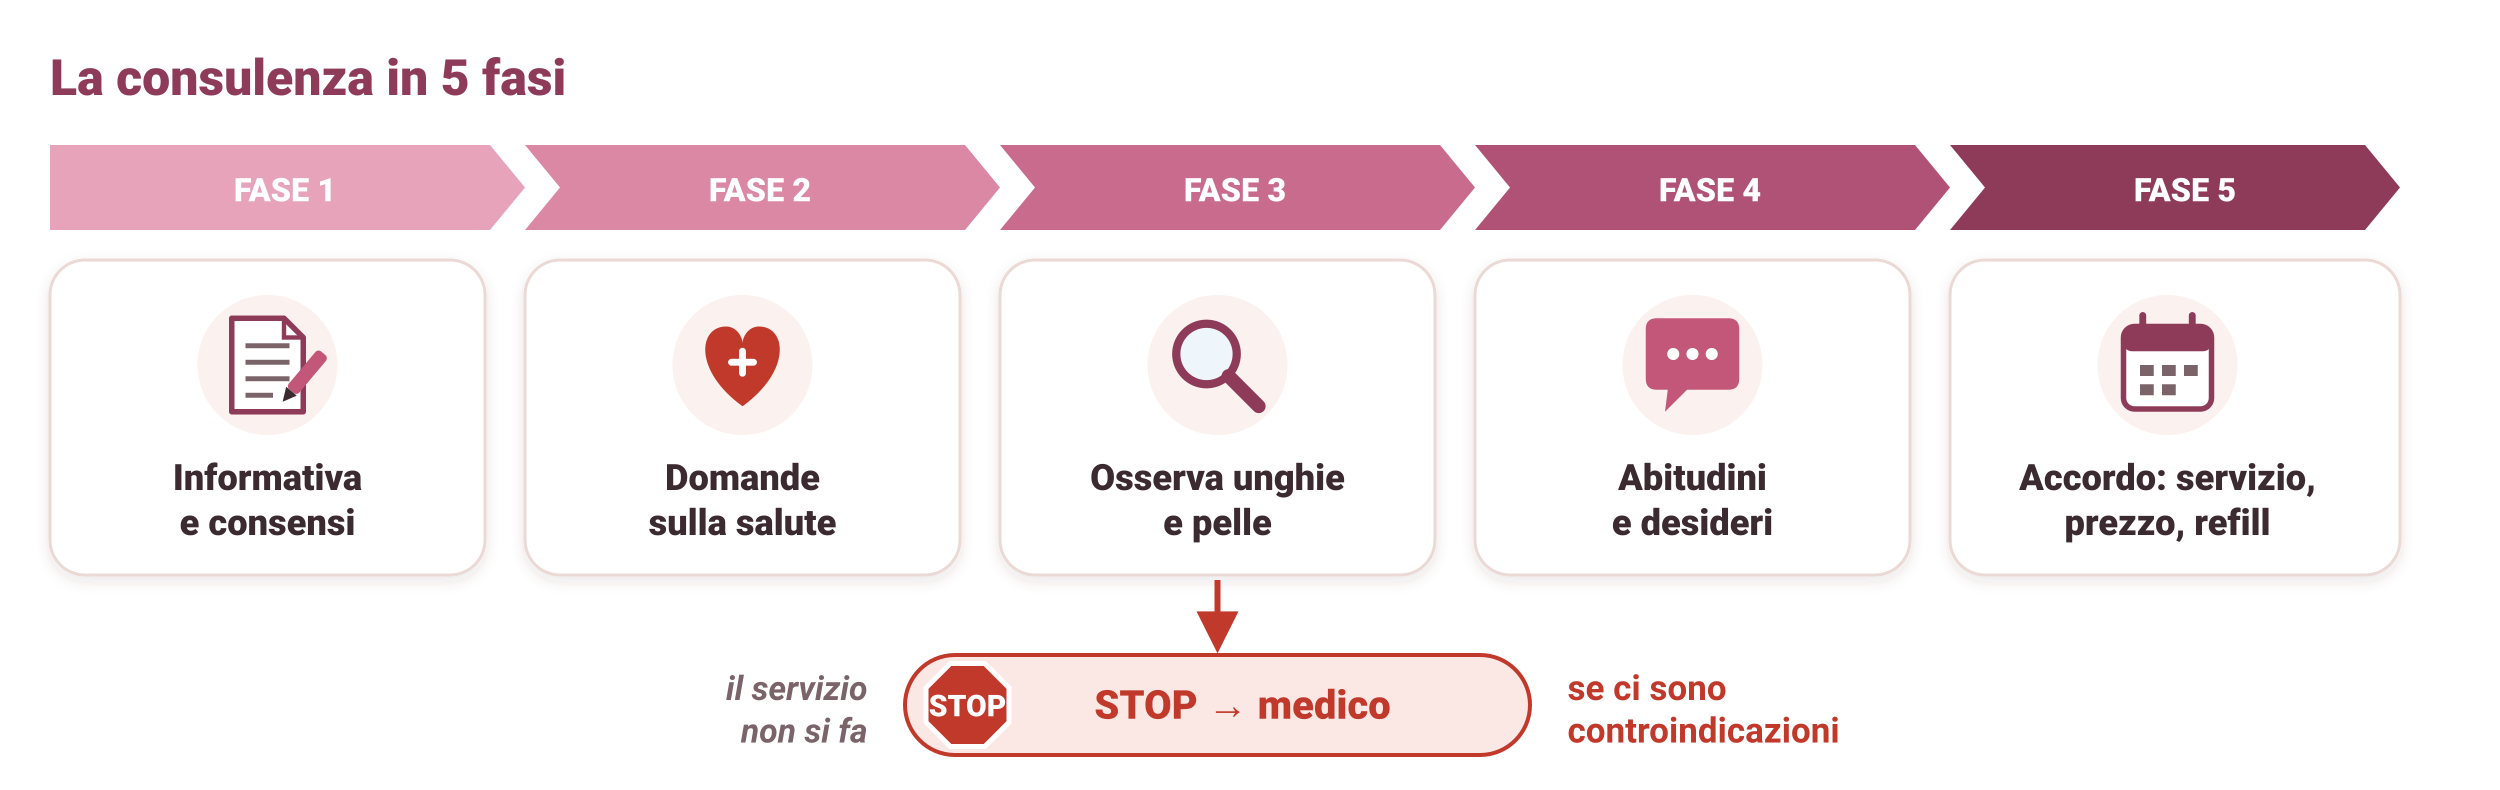
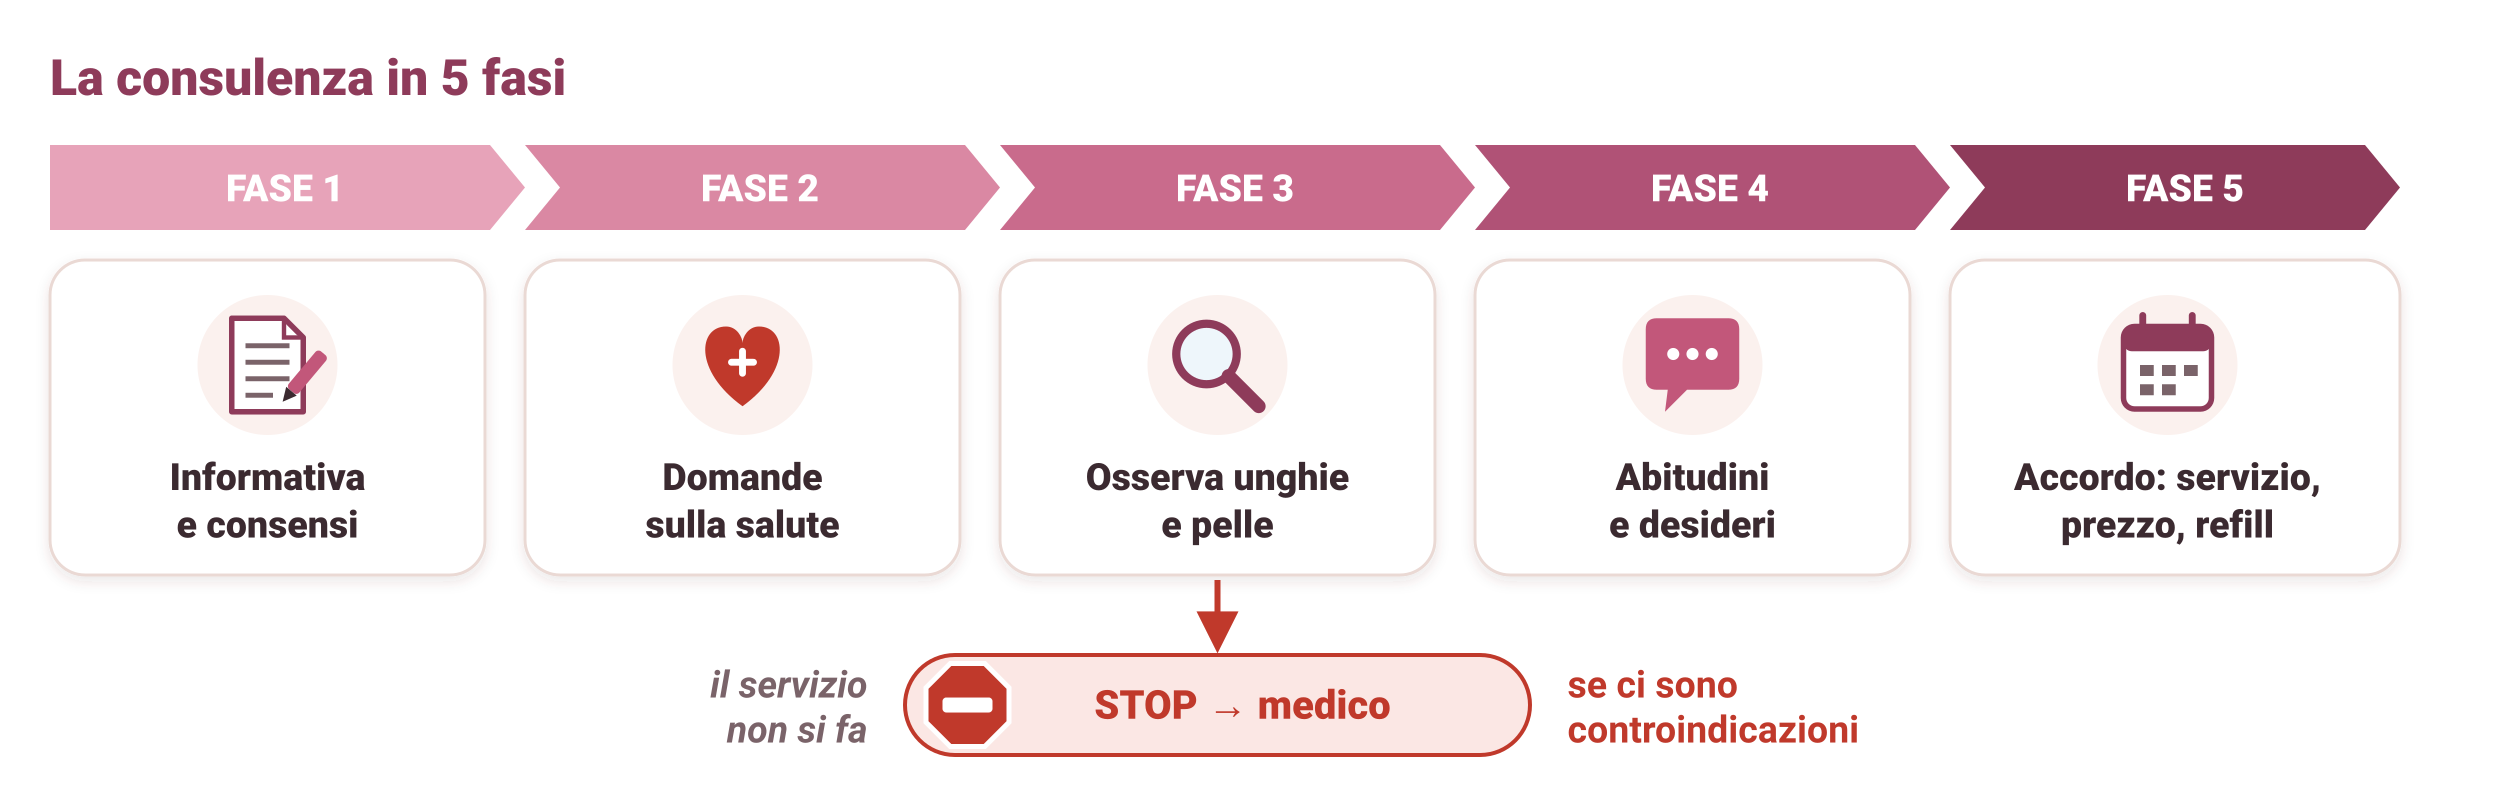
<svg xmlns="http://www.w3.org/2000/svg" viewBox="0 0 1000 316" width="1000" height="316" font-family="system-ui, -apple-system, 'Segoe UI', Roboto, Arial, sans-serif" role="img">
  <rect width="100%" height="100%" fill="#ffffff" />
  <defs>
    <marker id="ar" viewBox="0 0 10 10" refX="8" refY="5" markerWidth="7" markerHeight="7" orient="auto-start-reverse">
      <path d="M0,0 L10,5 L0,10 z" fill="#8e3b5a" />
    </marker>
    <marker id="arw" viewBox="0 0 10 10" refX="8" refY="5" markerWidth="7" markerHeight="7" orient="auto-start-reverse">
      <path d="M0,0 L10,5 L0,10 z" fill="#7a6369" />
    </marker>
    <marker id="ag" viewBox="0 0 10 10" refX="8" refY="5" markerWidth="7" markerHeight="7" orient="auto-start-reverse">
      <path d="M0,0 L10,5 L0,10 z" fill="#555555" />
    </marker>
    <marker id="are" viewBox="0 0 10 10" refX="8" refY="5" markerWidth="7" markerHeight="7" orient="auto-start-reverse">
      <path d="M0,0 L10,5 L0,10 z" fill="#c0392b" />
    </marker>
    <marker id="aro" viewBox="0 0 10 10" refX="8" refY="5" markerWidth="7" markerHeight="7" orient="auto-start-reverse">
      <path d="M0,0 L10,5 L0,10 z" fill="#2f8a5b" />
    </marker>
    <marker id="arwn" viewBox="0 0 10 10" refX="8" refY="5" markerWidth="7" markerHeight="7" orient="auto-start-reverse">
      <path d="M0,0 L10,5 L0,10 z" fill="#b7791f" />
    </marker>
    <marker id="arv" viewBox="0 0 10 10" refX="8" refY="5" markerWidth="7" markerHeight="7" orient="auto-start-reverse">
      <path d="M0,0 L10,5 L0,10 z" fill="#9a6be0" />
    </marker>
    <filter id="cSh" x="-10%" y="-10%" width="120%" height="130%">
      <feDropShadow dx="0" dy="2" stdDeviation="2.5" flood-color="#5a2a3a" flood-opacity=".12" />
    </filter>
  </defs>
  <text x="20.0" y="38.0" font-size="20" text-anchor="start" font-weight="800" fill="#8e3b5a">La consulenza in 5 fasi</text>
  <path d="M20.0,58.0 L196.0,58.0 L210.0,75.0 L196.0,92.0 L20.0,92.0 Z" fill="#e7a3b9" />
-   <text x="114.0" y="80.5" font-size="13" text-anchor="middle" font-weight="800" fill="#fff">FASE 1</text>
+   <text x="114.0" y="80.5" font-size="15" text-anchor="middle" font-weight="800" fill="#fff">FASE 1</text>
  <rect x="20.0" y="104.0" width="174.0" height="126.0" rx="14" fill="#fff" stroke="#ead9d4" stroke-width="1.2" filter="url(#cSh)" />
  <circle cx="107.0" cy="146" r="28" fill="#fbf1ee" />
  <g transform="translate(107.0,146.0) scale(1.100)">
    <path d="M-13,-17 L6,-17 L13,-10 L13,17 L-13,17 Z" fill="#fff" stroke="#8e3b5a" stroke-width="2" stroke-linejoin="round" />
    <path d="M6,-17 L6,-10 L13,-10" fill="none" stroke="#8e3b5a" stroke-width="1.6" />
    <line x1="-8" y1="-7" x2="8" y2="-7" stroke="#7a6369" stroke-width="1.8" />
    <line x1="-8" y1="-1" x2="8" y2="-1" stroke="#7a6369" stroke-width="1.8" />
    <line x1="-8" y1="5" x2="8" y2="5" stroke="#7a6369" stroke-width="1.8" />
    <line x1="-8" y1="11" x2="2" y2="11" stroke="#7a6369" stroke-width="1.8" />
    <g transform="translate(10,8) rotate(40)">
      <rect x="-2.5" y="-16" width="5" height="18" rx="1.5" fill="#c2577a" />
      <path d="M-2.5,2 L0,7 L2.5,2 Z" fill="#3b2a30" />
    </g>
  </g>
-   <text x="107.0" y="196.0" font-size="14.5" text-anchor="middle" font-weight="800" fill="#3b2a30">Informativa</text>
-   <text x="107.0" y="214.0" font-size="14.5" text-anchor="middle" font-weight="800" fill="#3b2a30">e consensi</text>
+   <text x="107.0" y="196.0" font-size="15" text-anchor="middle" font-weight="800" fill="#3b2a30">Informativa</text>
+   <text x="107.0" y="215.0" font-size="15" text-anchor="middle" font-weight="800" fill="#3b2a30">e consensi</text>
  <path d="M210.0,58.0 L386.0,58.0 L400.0,75.0 L386.0,92.0 L210.0,92.0 L224.0,75.0 Z" fill="#da88a3" />
-   <text x="304.0" y="80.5" font-size="13" text-anchor="middle" font-weight="800" fill="#fff">FASE 2</text>
+   <text x="304.0" y="80.5" font-size="15" text-anchor="middle" font-weight="800" fill="#fff">FASE 2</text>
  <rect x="210.0" y="104.0" width="174.0" height="126.0" rx="14" fill="#fff" stroke="#ead9d4" stroke-width="1.2" filter="url(#cSh)" />
  <circle cx="297.0" cy="146" r="28" fill="#fbf1ee" />
  <g transform="translate(297.0,146.0) scale(1.100)">
    <path d="M0,15 C-18,2 -16,-14 -6,-14 C-2,-14 0,-10 0,-8 C0,-10 2,-14 6,-14 C16,-14 18,2 0,15 Z" fill="#c0392b" />
    <path d="M-4,-1 L4,-1 M0,-5 L0,3" stroke="#fff" stroke-width="2.5" stroke-linecap="round" />
  </g>
-   <text x="297.0" y="196.0" font-size="14.5" text-anchor="middle" font-weight="800" fill="#3b2a30">Domande</text>
-   <text x="297.0" y="214.0" font-size="14.5" text-anchor="middle" font-weight="800" fill="#3b2a30">sulla salute</text>
+   <text x="297.0" y="196.0" font-size="15" text-anchor="middle" font-weight="800" fill="#3b2a30">Domande</text>
+   <text x="297.0" y="215.0" font-size="15" text-anchor="middle" font-weight="800" fill="#3b2a30">sulla salute</text>
  <path d="M400.0,58.0 L576.0,58.0 L590.0,75.0 L576.0,92.0 L400.0,92.0 L414.0,75.0 Z" fill="#c96b8c" />
-   <text x="494.0" y="80.5" font-size="13" text-anchor="middle" font-weight="800" fill="#fff">FASE 3</text>
+   <text x="494.0" y="80.5" font-size="15" text-anchor="middle" font-weight="800" fill="#fff">FASE 3</text>
  <rect x="400.0" y="104.0" width="174.0" height="126.0" rx="14" fill="#fff" stroke="#ead9d4" stroke-width="1.2" filter="url(#cSh)" />
  <circle cx="487.0" cy="146" r="28" fill="#fbf1ee" />
  <g transform="translate(487.0,146.0) scale(1.100)">
    <circle cx="-4" cy="-4" r="11" fill="#eef6fb" stroke="#8e3b5a" stroke-width="3" />
    <line x1="4" y1="4" x2="15" y2="15" stroke="#8e3b5a" stroke-width="5" stroke-linecap="round" />
  </g>
-   <text x="487.0" y="196.0" font-size="14.5" text-anchor="middle" font-weight="800" fill="#3b2a30">Osserva unghie</text>
-   <text x="487.0" y="214.0" font-size="14.5" text-anchor="middle" font-weight="800" fill="#3b2a30">e pelle</text>
+   <text x="487.0" y="196.0" font-size="15" text-anchor="middle" font-weight="800" fill="#3b2a30">Osserva unghie</text>
+   <text x="487.0" y="215.0" font-size="15" text-anchor="middle" font-weight="800" fill="#3b2a30">e pelle</text>
  <path d="M590.0,58.0 L766.0,58.0 L780.0,75.0 L766.0,92.0 L590.0,92.0 L604.0,75.0 Z" fill="#b05276" />
-   <text x="684.0" y="80.5" font-size="13" text-anchor="middle" font-weight="800" fill="#fff">FASE 4</text>
+   <text x="684.0" y="80.5" font-size="15" text-anchor="middle" font-weight="800" fill="#fff">FASE 4</text>
  <rect x="590.0" y="104.0" width="174.0" height="126.0" rx="14" fill="#fff" stroke="#ead9d4" stroke-width="1.2" filter="url(#cSh)" />
  <circle cx="677.0" cy="146" r="28" fill="#fbf1ee" />
  <g transform="translate(677.0,146.0) scale(1.100)">
    <path d="M-17,-13 Q-17,-17 -13,-17 L13,-17 Q17,-17 17,-13 L17,5 Q17,9 13,9 L-2,9 L-10,17 L-9,9 L-13,9 Q-17,9 -17,5 Z" fill="#c2577a" />
    <circle cx="-7" cy="-4" r="2.2" fill="#fff" />
    <circle cx="0" cy="-4" r="2.2" fill="#fff" />
    <circle cx="7" cy="-4" r="2.2" fill="#fff" />
  </g>
-   <text x="677.0" y="196.0" font-size="14.5" text-anchor="middle" font-weight="800" fill="#3b2a30">Abitudini</text>
-   <text x="677.0" y="214.0" font-size="14.5" text-anchor="middle" font-weight="800" fill="#3b2a30">e desideri</text>
+   <text x="677.0" y="196.0" font-size="15" text-anchor="middle" font-weight="800" fill="#3b2a30">Abitudini</text>
+   <text x="677.0" y="215.0" font-size="15" text-anchor="middle" font-weight="800" fill="#3b2a30">e desideri</text>
  <path d="M780.0,58.0 L946.0,58.0 L960.0,75.0 L946.0,92.0 L780.0,92.0 L794.0,75.0 Z" fill="#8e3b5a" />
-   <text x="874.0" y="80.5" font-size="13" text-anchor="middle" font-weight="800" fill="#fff">FASE 5</text>
+   <text x="874.0" y="80.5" font-size="15" text-anchor="middle" font-weight="800" fill="#fff">FASE 5</text>
  <rect x="780.0" y="104.0" width="180.0" height="126.0" rx="14" fill="#fff" stroke="#ead9d4" stroke-width="1.2" filter="url(#cSh)" />
  <circle cx="867.0" cy="146" r="28" fill="#fbf1ee" />
  <g transform="translate(867.0,146.0) scale(1.100)">
    <rect x="-16" y="-14" width="32" height="30" rx="4" fill="#fff" stroke="#8e3b5a" stroke-width="2" />
    <rect x="-16" y="-14" width="32" height="9" rx="3" fill="#8e3b5a" />
    <line x1="-9" y1="-18" x2="-9" y2="-10" stroke="#8e3b5a" stroke-width="2.5" stroke-linecap="round" />
    <line x1="9" y1="-18" x2="9" y2="-10" stroke="#8e3b5a" stroke-width="2.5" stroke-linecap="round" />
    <g fill="#7a6369">
      <rect x="-10" y="0" width="5" height="4" />
      <rect x="-2" y="0" width="5" height="4" />
      <rect x="6" y="0" width="5" height="4" />
      <rect x="-10" y="7" width="5" height="4" />
      <rect x="-2" y="7" width="5" height="4" />
    </g>
  </g>
-   <text x="867.0" y="196.0" font-size="14.5" text-anchor="middle" font-weight="800" fill="#3b2a30">Accordo: servizio,</text>
-   <text x="867.0" y="214.0" font-size="14.5" text-anchor="middle" font-weight="800" fill="#3b2a30">prezzo, refill</text>
+   <text x="867.0" y="196.0" font-size="15" text-anchor="middle" font-weight="800" fill="#3b2a30">Accordo: servizio,</text>
+   <text x="867.0" y="215.0" font-size="15" text-anchor="middle" font-weight="800" fill="#3b2a30">prezzo, refill</text>
  <line x1="487.0" y1="232.0" x2="487.0" y2="258.0" stroke="#c0392b" stroke-width="2.4" marker-end="url(#are)" />
  <rect x="362.0" y="262" width="250" height="40" rx="20" fill="#fbe7e4" stroke="#c0392b" stroke-width="1.6" />
  <path d="M403.6,288.9 L393.9,298.6 L380.1,298.6 L370.4,288.9 L370.4,275.1 L380.1,265.4 L393.9,265.4 L403.6,275.1 Z" fill="#c0392b" stroke="#fff" stroke-width="2" />
-   <text x="387.0" y="286.5" font-size="12" text-anchor="middle" font-weight="900" fill="#fff">STOP</text>
+   <rect x="377.0" y="279" width="20" height="6" rx="1.5" fill="#fff" />
  <text x="497.0" y="287.5" font-size="16" text-anchor="middle" font-weight="800" fill="#c0392b">STOP → medico</text>
-   <text x="627.0" y="280.0" font-size="14" text-anchor="start" font-weight="700" fill="#c0392b">se ci sono</text>
-   <text x="627.0" y="297.0" font-size="14" text-anchor="start" font-weight="700" fill="#c0392b">controindicazioni</text>
-   <text x="347.0" y="280.0" font-size="13.5" text-anchor="end" font-weight="600" fill="#7a6369" font-style="italic">il servizio</text>
-   <text x="347.0" y="297.0" font-size="13.5" text-anchor="end" font-weight="600" fill="#7a6369" font-style="italic">non si fa</text>
+   <text x="627.0" y="279.0" font-size="15" text-anchor="start" font-weight="700" fill="#c0392b">se ci sono</text>
+   <text x="627.0" y="297.0" font-size="15" text-anchor="start" font-weight="700" fill="#c0392b">controindicazioni</text>
+   <text x="347.0" y="279.0" font-size="15" text-anchor="end" font-weight="600" fill="#7a6369" font-style="italic">il servizio</text>
+   <text x="347.0" y="297.0" font-size="15" text-anchor="end" font-weight="600" fill="#7a6369" font-style="italic">non si fa</text>
</svg>
